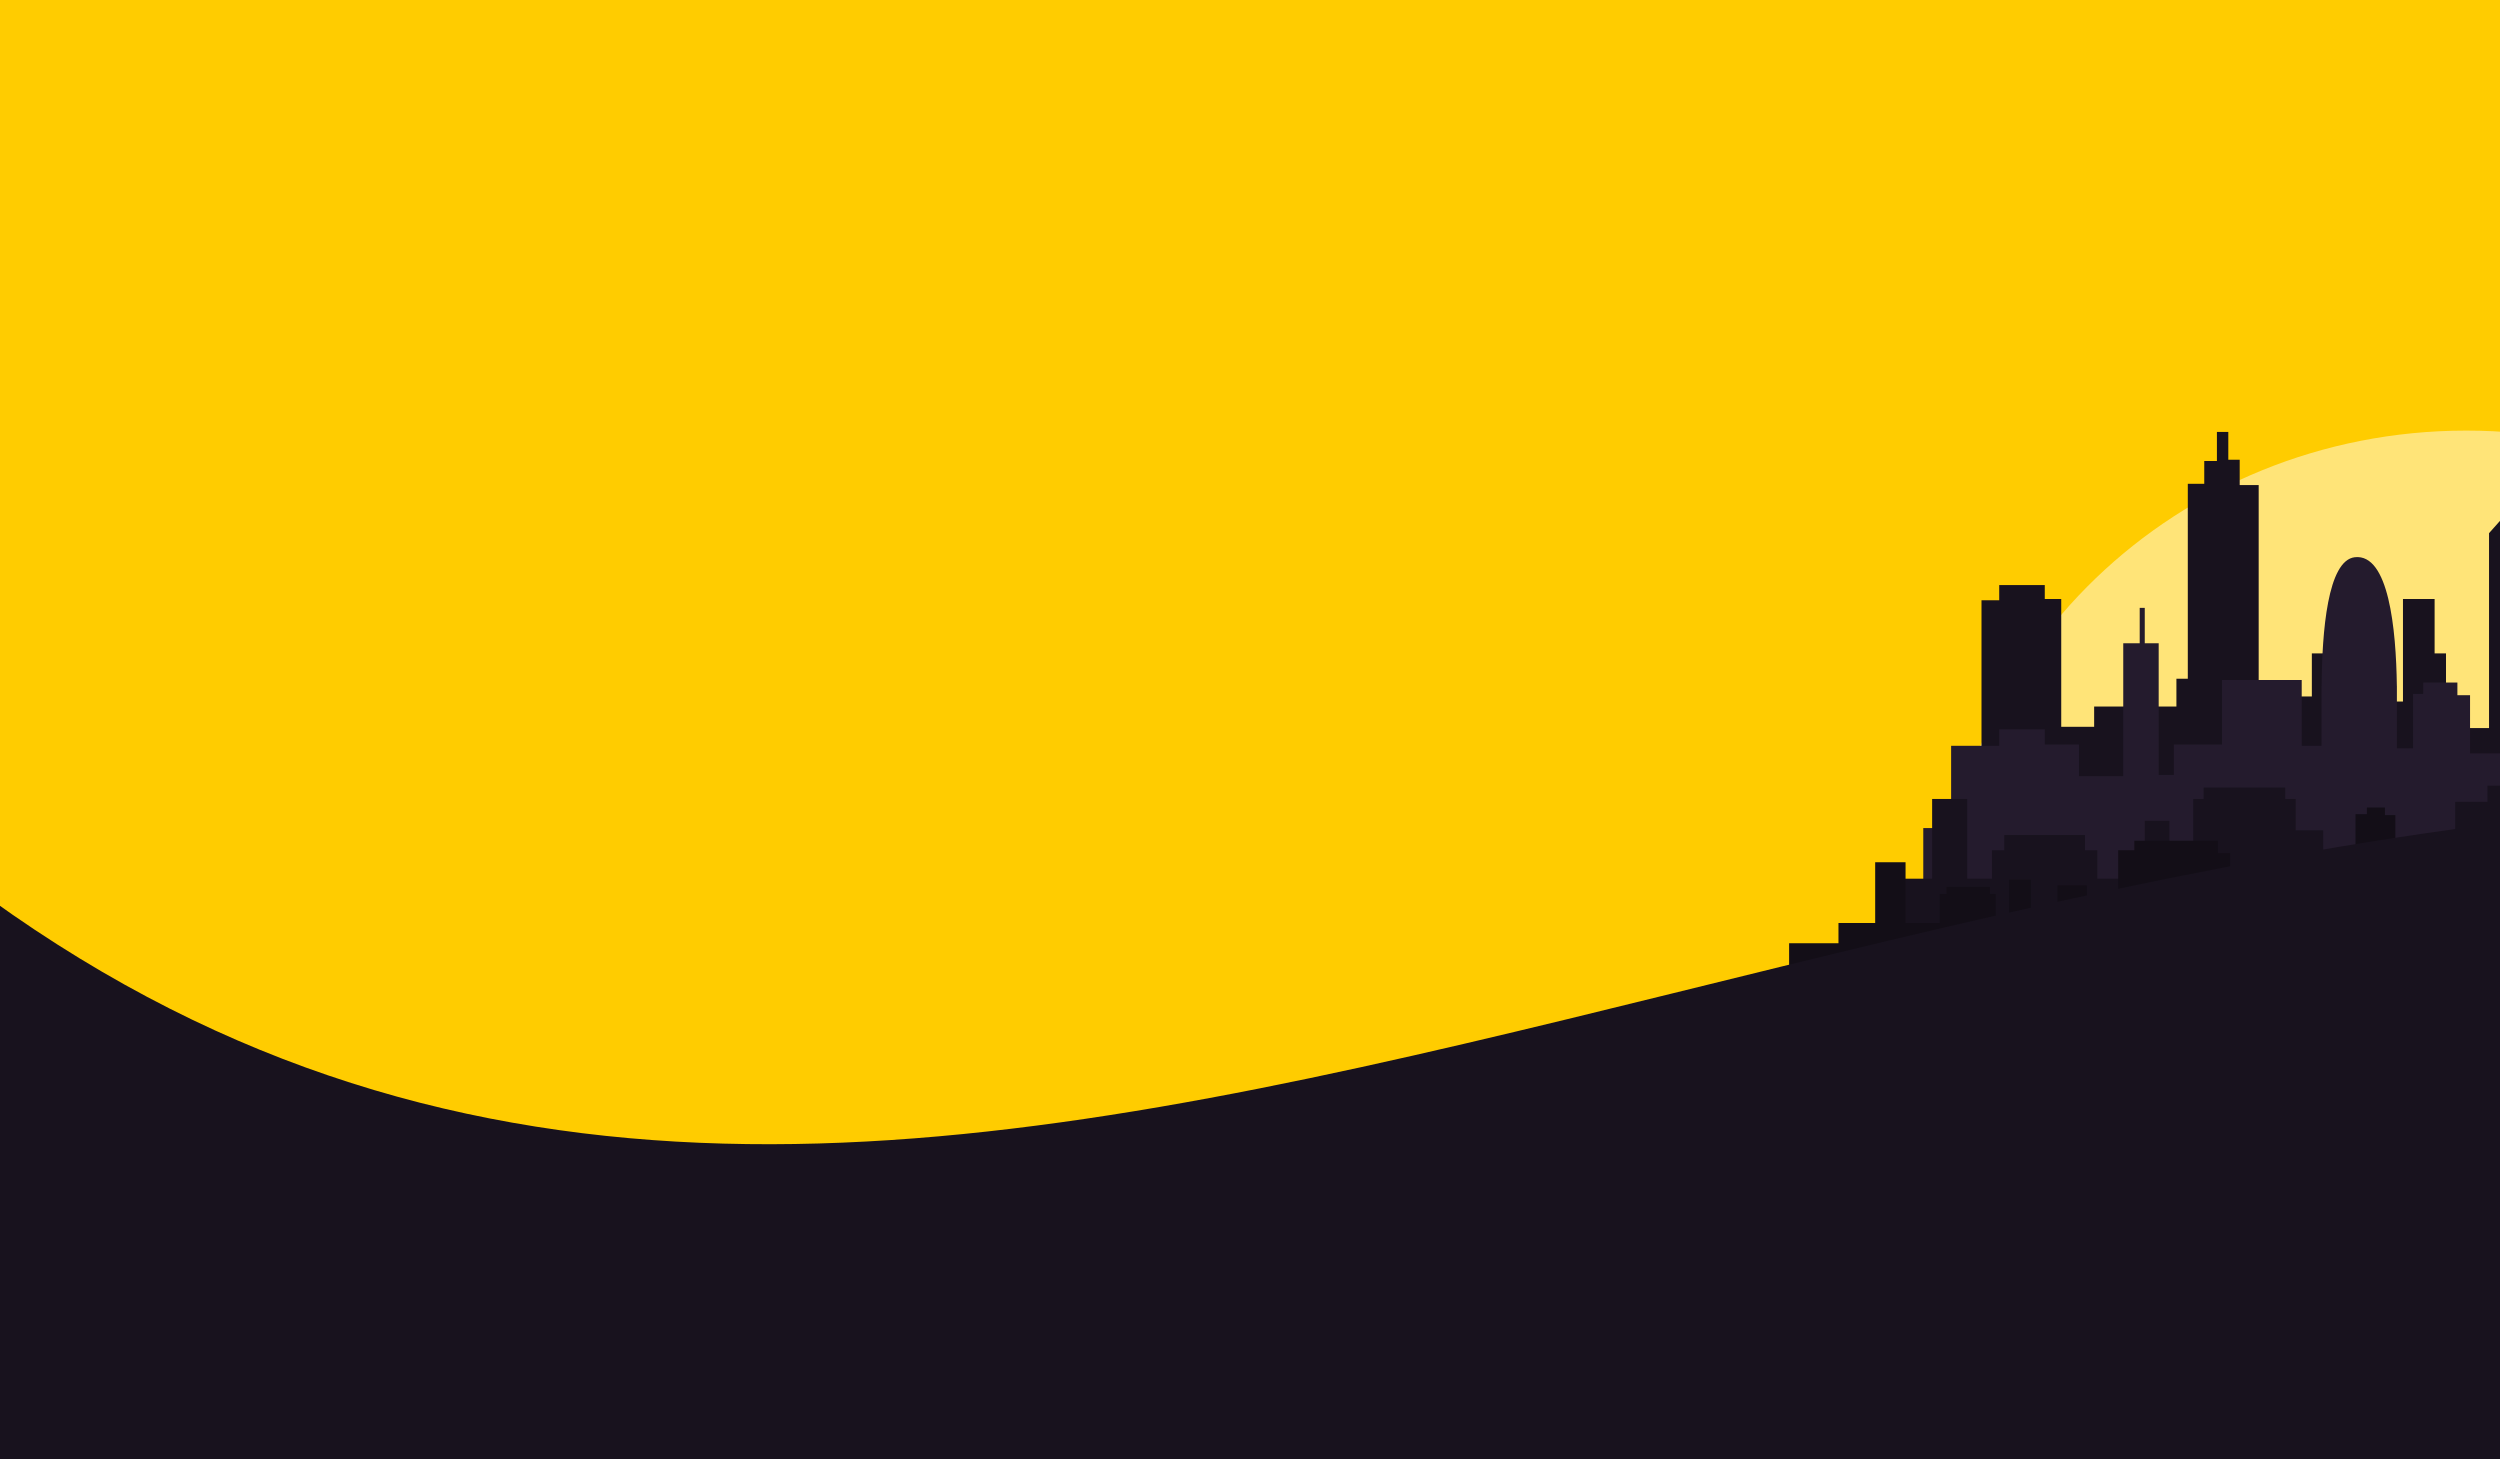
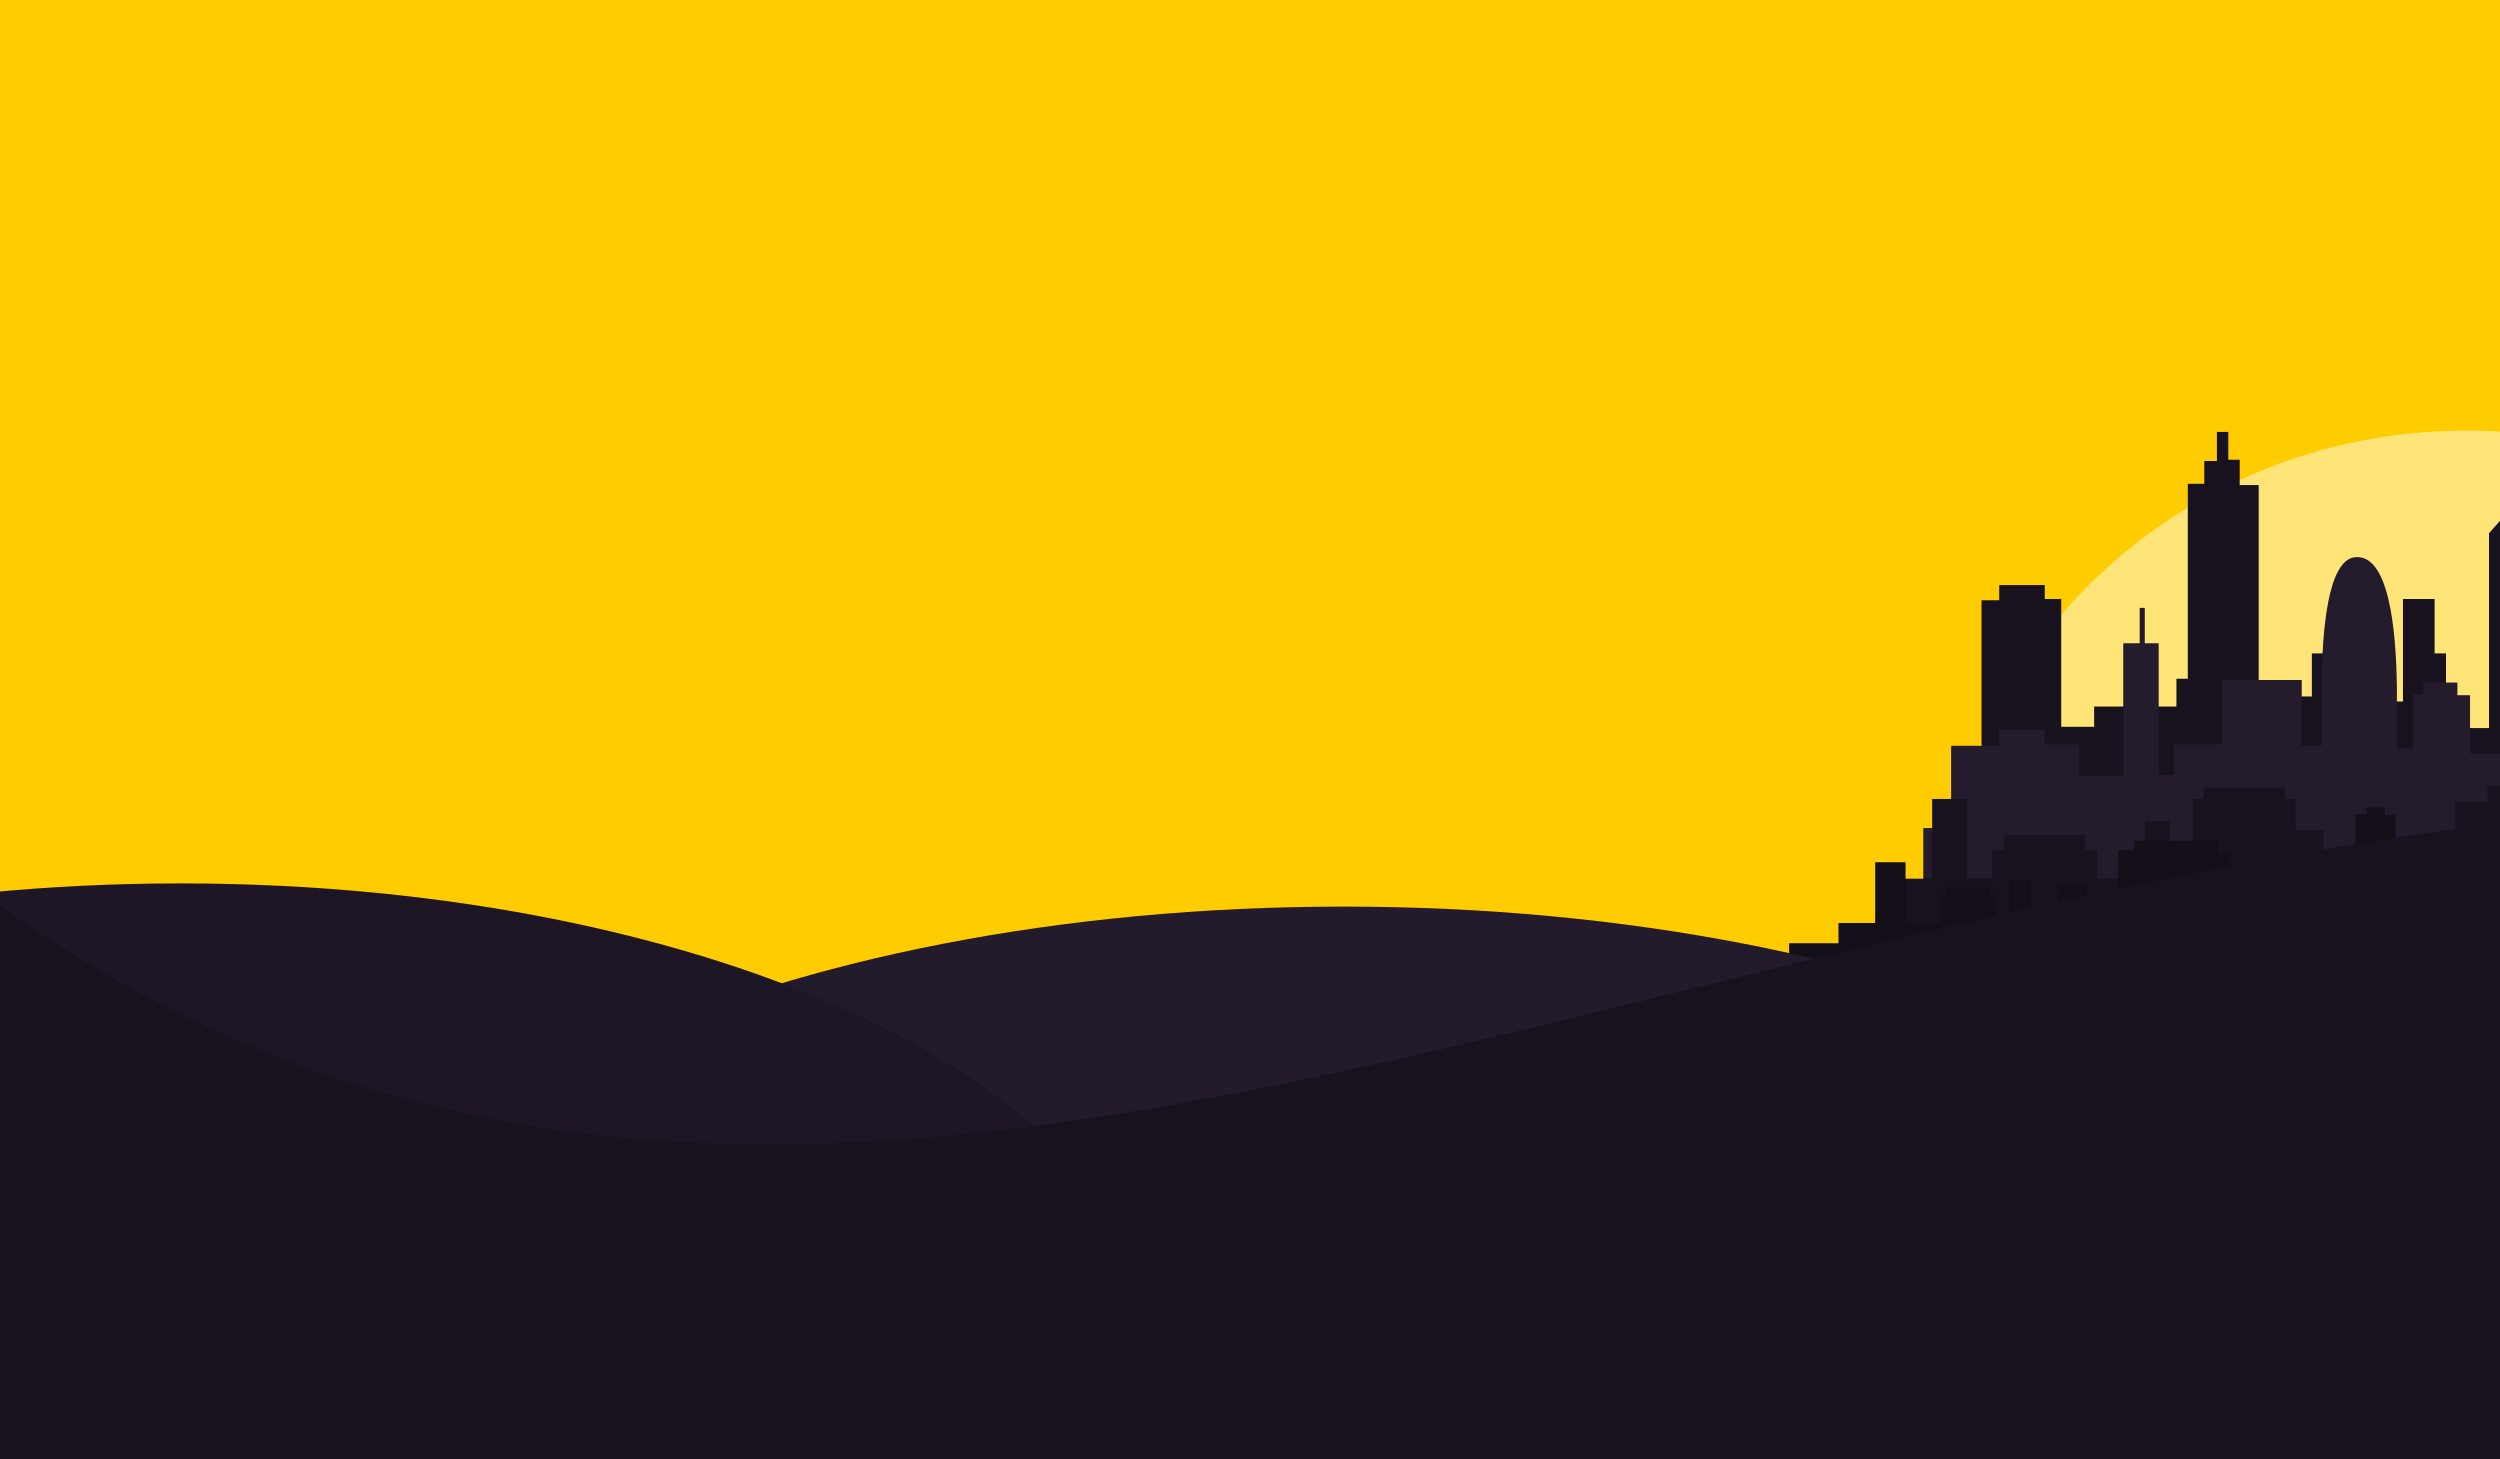
<svg xmlns="http://www.w3.org/2000/svg" width="1200mm" height="700mm" viewBox="0 0 4251.969 2480.315" id="svg4215" version="1.1">
  <defs id="defs4217">
    <clipPath clipPathUnits="userSpaceOnUse" id="clipPath154">
      <path d="M 0,800 800,800 800,0 0,0 0,800 Z" id="path156" />
    </clipPath>
  </defs>
  <g id="layer1" transform="translate(0,1427.953)">
    <rect style="opacity:1;fill:#ffcc00;fill-opacity:1;stroke:#c8c8c8;stroke-width:12.063;stroke-miterlimit:4;stroke-dasharray:none;stroke-opacity:0" id="rect4223" width="4310.119" height="2602.25" x="-40.455" y="-1501.352" />
    <ellipse style="opacity:1;fill:#ffffff;fill-opacity:0.471;stroke:#c8c8c8;stroke-width:12.161;stroke-miterlimit:4;stroke-dasharray:none;stroke-opacity:0" id="path6817" cx="4194.557" cy="161.407" rx="890.955" ry="857.013" />
    <g id="g144" transform="matrix(3.228987,0,0,-3.228987,3161.294,219.3623)">
      <path d="m 0,0 0,9.333 44,0 0,69.334 20.667,0 0,115.333 9.333,0 0,8 24,0 0,-7.333 8.667,0 0,-67.334 17.333,0 0,10.667 43.333,0 0,14.667 6,0 0,102.666 8.667,0 0,12 6.667,0 0,15.334 6,0 0,-14.667 6,0 0,-13.333 10,0 0,-111.334 28,0 0,22.667 30.666,0 0,-25.334 17.334,0 0,54.001 16.666,0 0,-28.667 6,0 0,-33.334 0,-6 22.667,0 0,102.667 38,42.667 7.333,0 0,-120.667 12.667,0 0,14 40.666,0 0,-14 12,0 0,123.334 13.334,0 0,10.666 27.333,0 0,-11.333 13.333,0 0,-114.667 24,0 0,-11.333 23.334,0 0,53.333 6,4.667 31.333,0 6,-6 0,-63.333 16.667,0 0,-36.667 16,0 0,-36.667 L 620,0 0,0 Z" style="fill:#18121e;fill-opacity:1;fill-rule:nonzero;stroke:none" id="path146" />
    </g>
    <path d="m 3948.896,71.368 0.804,0 0,-1.614 -0.804,0 0,1.614 z" style="fill:#afb9ef;fill-opacity:1;fill-rule:nonzero;stroke:none" id="path148" />
    <g transform="matrix(3.228987,0,0,-3.228987,2908.355,1064.313)" id="g150">
      <g id="g152" clip-path="url(#clipPath154)">
        <g id="g158" transform="translate(729.666,289.0098)">
          <path d="m 0,0 0,22 -10.667,0 0,49.334 -14.667,0 0,-29.334 -15.333,0 0,10 -14.667,0 0,34.667 -28.666,0 0,14.666 -42,0 0,-12.667 -19.333,0 0,17.334 -18,0 0,40.667 -7.333,0 -24.667,-16.667 0,-16.667 -15.333,0 0,-16.667 -16,0 0,48.667 -8,0 0,8 -6,0 0,-7.333 -8,0 0,-74.666 -22.667,0 0,31.999 -25.333,0 0,-17.333 -32.667,0 0,30.667 -6.667,0 0,6.666 -18,0 0,-6 -5.333,0 0,-28.667 -8.533,0 0,23.125 c 0.024,2.596 0.027,5.327 0,8.155 l 0,1.637 -0.018,0 c -0.405,30.114 -4.297,69.725 -22.117,67.75 -14.355,-1.59 -17.323,-39.267 -17.502,-67.75 l -0.038,0 0,-31.583 -10.459,0 0,34.667 -42,0 0,-34.001 -25.333,0 0,-16 -8,0 0,69.334 -7.333,0 0,18.667 -2.667,0 0,-18.667 -8.667,0 0,-70 -23.333,0 0,16.666 -18,0 0,8.001 -24,0 0,-8.667 -25.333,0 0,-43.333 -14.667,0 0,-66 -61.333,0 0,-7.334 L 22,-28 22,0 0,0 Z" style="fill:#241b2d;fill-opacity:1;fill-rule:nonzero;stroke:none" id="path160" />
        </g>
        <g id="g162" transform="translate(53.5,265.0098)">
          <path d="m 0,0 0,4 42,0 0,33.5 0,6.5 21.5,0 0,42 18.5,0 0,-42 13,0 0,15 6.5,0 0,8 42.5,0 0,-8 6.5,0 0,-15 25,0 0,30.5 13,0 0,-30.5 12.5,0 0,42 5.5,0 0,6 43,0 0,-6 5.5,0 0,-16.5 14.5,0 0,-17 27.5,0 0,-10 42,0 0,42 17,0 0,8.5 8.5,0 0,-8.5 17,0 0,-21 14,0 0,-13 55,0 0,40 60.5,0 0,-16.5 41.5,0 0,-14 20,0 0,29.5 8,0 0,5 18,0 0,-5 7,0 0,-29.5 20.5,0 0,-18 20.5,0 0,8 12,0 0,-19 24.5,0 0,-25 18,0 0,-5.5 0,-4 -701,0 0,3.5 z" style="fill:#18121e;fill-opacity:1;fill-rule:nonzero;stroke:none" id="path164" />
        </g>
        <g id="g166" transform="translate(752.335,261.6758)">
          <path d="m 0,0 -710.667,0 0,13.334 26,0 0,10.666 19.334,0 0,32 16,0 0,-32 17.998,0 0,15.334 3.594,0 0,3.69 22.85,0 0,-3.69 3.056,0 0,-15 7,0 0,22.5 11.5,0 0,-23.5 3.5,0 0,7.5 10.5,0 0,13 15.5,0 0,-18 16.5,0 0,36.5 8.5,0 0,5 44,0 0,-6.5 6.5,0 0,-37 9,0 0,9 8.5,0 0,-9 9,0 0,13.5 20,0 0,-14 0,-4 11.5,0 8,0 0,62 6,0 0,3.5 9.5,0 0,-4 5.5,0 0,-49.5 20,0 0,28 20,0 0,-17.5 45.5,0 0,-18.5 20,0 0,45 23,0 0,-35.5 16,0 0,-10.5 16,0 0,9 8,0 0,24 9.5,0 0,6.5 41.5,0 0,-6.5 9,0 0,-27 8,0 0,-8 10,0 0,19 45.5,0 0,-10.5 39.5,0 0,-13.5 22,0 0,7.5 13,0 0,-7.5 16.5,0 0,-9 18,0 L 9.665,0 0,0 Z" style="fill:#130e17;fill-opacity:1;fill-rule:nonzero;stroke:none" id="path168" />
        </g>
        <g id="g170" transform="translate(762,261.9434)" />
      </g>
    </g>
+   </g>
+   <g id="layer2">
+     <ellipse style="opacity:1;fill:#231a2b;fill-opacity:1;stroke:#c8c8c8;stroke-width:9.925;stroke-miterlimit:4;stroke-dasharray:none;stroke-opacity:0" id="path4268" cx="2285.208" cy="2343.496" rx="1747.707" ry="801.563" />
+     <ellipse style="opacity:1;fill:#1e1625;fill-opacity:1;stroke:#c8c8c8;stroke-width:12.161;stroke-miterlimit:4;stroke-dasharray:none;stroke-opacity:0" id="path4272" cx="307.356" cy="2297.271" rx="1654.63" ry="794.788" />
  </g>
  <g id="layer3" style="display:none">
    <path style="opacity:1;fill:#18121e;fill-opacity:1;stroke:#c8c8c8;stroke-width:8.083;stroke-miterlimit:4;stroke-dasharray:none;stroke-opacity:0" d="m 3732.236,871.702 344.036,218.047 257.188,-336.511 516.937,1804.414 -4986.198,317.426 -186.08,-1586.713 c 169.473,604.436 1660.567,915.951 2898.035,452.252 117.868,-50.743 245.677,-85.333 322.665,-202.505 l 29.866,-89.32 52.725,-37.622 66.239,-145.716 45.356,70.231 57.225,-86.687 15.187,-3.283 61.859,-63.923 27.466,-57.108 133.077,75.75 z" id="rect4237" />
    <path style="opacity:1;fill:#ececec;fill-opacity:1;stroke:#c8c8c8;stroke-width:8.083;stroke-miterlimit:4;stroke-dasharray:none;stroke-opacity:0" d="m 4344.146,715.281 c -132.468,86.364 -203.321,224.863 -278.213,359.945 -74.638,-94.764 -286.743,-245.902 -338.148,-222.977 -88.652,59.585 -174.315,113.346 -224.254,204.783 -25.021,20.792 -44.678,25.492 -75.076,62.414 -13.173,17.199 -37.096,46.99 -51.152,68.697 -30.209,-32.864 -67.461,-61.176 -121.262,-70.889 -4.75,4.44 -14.634,10.035 -22.25,31.389 -6.897,10.824 -7.441,20.375 -8.18,29.967 -14.794,8.547 -123.606,96.33 -132.373,159.594 12.913,-5.724 36.503,-35.406 65.402,-59.109 5.622,-4.611 47.056,4.546 52.904,-0.119 45.807,-36.544 29.137,-50.271 48.162,-73.34 14.521,-14.117 35.524,-18.779 46.043,-10.027 12.474,6.844 25.19,13.19 45.719,3.305 9.934,4.118 14.014,3.136 20.859,8.675 19.416,44.513 143.047,-152.612 244.869,-174.679 -10.322,67.724 75.351,64.992 86.129,39.938 11.381,-40.944 59.123,-1.022 104.527,-26.373 23.339,-8.183 59.478,-30.196 100.826,3.465 12.059,16.792 24.481,36.129 38.316,65.35 41.371,82.266 66.668,58.277 88.727,41.918 47.292,-39.434 65.562,-26.918 77.514,-5.406 61.45,3.721 18.843,-43.224 34.961,-62.068 84.539,-28.733 104.286,-83.075 174.275,-140.434 46.498,-26.554 63.688,2.346 79.416,34.551 z" transform="translate(0,-1.2207033e-4)" id="rect4240" />
    <path style="opacity:1;fill:#ececec;fill-opacity:1;stroke:#c8c8c8;stroke-width:8.083;stroke-miterlimit:4;stroke-dasharray:none;stroke-opacity:0" d="m 2967.884,1411.508 c 49.219,-99.569 82.139,-154.695 82.139,-154.695 30.57,-6.456 32.163,33.142 51.25,63.432 l 48.328,-46.069 10.798,2.244 c -56.88,55.883 -35.242,94.677 -113.457,87.041 -14.017,-14.216 -33.829,22.631 -49.616,63.258 -10.51,15.693 -23.701,41.357 -50.982,40.417 -8.989,-2.15 -27.492,28.677 -49.853,72.882 3.687,-21.704 1.88,-64.306 21.927,-95.552 20.615,-22.332 32.977,-21.973 49.466,-32.959 z" id="rect4251" />
    <path style="opacity:1;fill:#f6f6f6;fill-opacity:1;stroke:#c8c8c8;stroke-width:12.161;stroke-miterlimit:4;stroke-dasharray:none;stroke-opacity:0" d="m 3760.227,882.355 c 23.154,7.158 119.153,36.532 213.608,133.184 34.629,44.195 35.052,68.588 25.54,81.329 -12.321,20.358 -60.816,-40.148 -94.788,-79.459 -29.785,-31.482 -80.391,-43.811 -97.727,-23.342 -17.048,20.128 -77.796,18.058 -61.214,-36.052 -3.543,-54.647 -126.348,56.635 -189.522,84.952 58.793,-55.328 149.319,-171.393 204.103,-160.612 z" id="rect4832" />
  </g>
  <g id="layer6" style="display:none">
    <path style="opacity:1;fill:#1a1a1a;fill-opacity:1;stroke:#c8c8c8;stroke-width:17.74;stroke-miterlimit:4;stroke-dasharray:none;stroke-opacity:0" d="m 3405.387,661.952 537.479,0 0,788.854 -537.479,0 z" id="rect5805" />
    <rect style="opacity:1;fill:#ffcc00;fill-opacity:1;stroke:#c8c8c8;stroke-width:4.454;stroke-miterlimit:4;stroke-dasharray:none;stroke-opacity:0" id="rect5158-6-1" width="45.329" height="33.48" x="3490.112" y="749.076" />
    <rect style="opacity:1;fill:#f9f9f9;fill-opacity:1;stroke:#c8c8c8;stroke-width:4.454;stroke-miterlimit:4;stroke-dasharray:none;stroke-opacity:0" id="rect5158-2-5-3" width="45.329" height="33.48" x="3584.811" y="749.081" />
    <rect style="opacity:1;fill:#806600;fill-opacity:1;stroke:#c8c8c8;stroke-width:4.454;stroke-miterlimit:4;stroke-dasharray:none;stroke-opacity:0" id="rect5158-2-4-08-3" width="45.329" height="33.48" x="3679.624" y="749.082" />
    <rect style="opacity:1;fill:#ffcc00;fill-opacity:1;stroke:#c8c8c8;stroke-width:4.454;stroke-miterlimit:4;stroke-dasharray:none;stroke-opacity:0" id="rect5158-7-1-3" width="45.329" height="33.48" x="3490.112" y="817.92" />
    <rect style="opacity:1;fill:#f9f9f9;fill-opacity:1;stroke:#c8c8c8;stroke-width:4.454;stroke-miterlimit:4;stroke-dasharray:none;stroke-opacity:0" id="rect5158-7-6-2-7" width="45.329" height="33.48" x="3584.813" y="817.922" />
    <rect style="opacity:1;fill:#806600;fill-opacity:1;stroke:#c8c8c8;stroke-width:4.454;stroke-miterlimit:4;stroke-dasharray:none;stroke-opacity:0" id="rect5158-7-6-5-2-9" width="45.329" height="33.48" x="3679.626" y="817.926" />
    <rect style="opacity:1;fill:#f9f9f9;fill-opacity:1;stroke:#c8c8c8;stroke-width:4.454;stroke-miterlimit:4;stroke-dasharray:none;stroke-opacity:0" id="rect5158-7-7-6-8" width="45.329" height="33.48" x="3490.112" y="886.575" />
    <rect style="opacity:1;fill:#ffdd55;fill-opacity:1;stroke:#c8c8c8;stroke-width:4.454;stroke-miterlimit:4;stroke-dasharray:none;stroke-opacity:0" id="rect5158-7-6-1-9-6" width="45.329" height="33.48" x="3584.814" y="886.577" />
    <rect style="opacity:1;fill:#806600;fill-opacity:1;stroke:#c8c8c8;stroke-width:4.454;stroke-miterlimit:4;stroke-dasharray:none;stroke-opacity:0" id="rect5158-7-6-5-3-1-7" width="45.329" height="33.48" x="3679.627" y="886.581" />
    <rect style="opacity:1;fill:#ffcc00;fill-opacity:1;stroke:#c8c8c8;stroke-width:4.454;stroke-miterlimit:4;stroke-dasharray:none;stroke-opacity:0" id="rect5158-7-7-3-0-0" width="45.329" height="33.48" x="3490.17" y="956.382" />
    <rect style="opacity:1;fill:#ffcc00;fill-opacity:1;stroke:#c8c8c8;stroke-width:4.454;stroke-miterlimit:4;stroke-dasharray:none;stroke-opacity:0" id="rect5158-7-6-1-3-4-4" width="45.329" height="33.48" x="3584.871" y="956.384" />
    <rect style="opacity:1;fill:#806600;fill-opacity:1;stroke:#c8c8c8;stroke-width:4.454;stroke-miterlimit:4;stroke-dasharray:none;stroke-opacity:0" id="rect5158-7-6-5-3-8-2-8" width="45.329" height="33.48" x="3679.684" y="956.388" />
    <rect style="opacity:1;fill:#f9f9f9;fill-opacity:1;stroke:#c8c8c8;stroke-width:4.454;stroke-miterlimit:4;stroke-dasharray:none;stroke-opacity:0" id="rect5158-5-7-4" width="45.329" height="33.48" x="3490.224" y="1022.613" />
    <rect style="opacity:1;fill:#f9f9f9;fill-opacity:1;stroke:#c8c8c8;stroke-width:4.454;stroke-miterlimit:4;stroke-dasharray:none;stroke-opacity:0" id="rect5158-2-1-4-8" width="45.329" height="33.48" x="3584.923" y="1022.617" />
    <rect style="opacity:1;fill:#806600;fill-opacity:1;stroke:#c8c8c8;stroke-width:4.454;stroke-miterlimit:4;stroke-dasharray:none;stroke-opacity:0" id="rect5158-2-4-0-0-1" width="45.329" height="33.48" x="3679.736" y="1022.619" />
    <rect style="opacity:1;fill:#ffcc00;fill-opacity:1;stroke:#c8c8c8;stroke-width:4.454;stroke-miterlimit:4;stroke-dasharray:none;stroke-opacity:0" id="rect5158-7-8-32-6" width="45.329" height="33.48" x="3490.224" y="1091.457" />
    <rect style="opacity:1;fill:#ffcc00;fill-opacity:1;stroke:#c8c8c8;stroke-width:4.454;stroke-miterlimit:4;stroke-dasharray:none;stroke-opacity:0" id="rect5158-7-6-7-8-8" width="45.329" height="33.48" x="3584.925" y="1091.458" />
    <rect style="opacity:1;fill:#806600;fill-opacity:1;stroke:#c8c8c8;stroke-width:4.454;stroke-miterlimit:4;stroke-dasharray:none;stroke-opacity:0" id="rect5158-7-6-5-6-0-5" width="45.329" height="33.48" x="3679.738" y="1091.463" />
    <rect style="opacity:1;fill:#f9f9f9;fill-opacity:1;stroke:#c8c8c8;stroke-width:4.454;stroke-miterlimit:4;stroke-dasharray:none;stroke-opacity:0" id="rect5158-7-7-35-3-2" width="45.329" height="33.48" x="3490.225" y="1160.112" />
    <rect style="opacity:1;fill:#f9f9f9;fill-opacity:1;stroke:#c8c8c8;stroke-width:4.454;stroke-miterlimit:4;stroke-dasharray:none;stroke-opacity:0" id="rect5158-7-6-1-0-7-1" width="45.329" height="33.48" x="3584.926" y="1160.114" />
    <rect style="opacity:1;fill:#806600;fill-opacity:1;stroke:#c8c8c8;stroke-width:4.454;stroke-miterlimit:4;stroke-dasharray:none;stroke-opacity:0" id="rect5158-7-6-5-3-80-0-9" width="45.329" height="33.48" x="3679.739" y="1160.118" />
    <rect style="opacity:1;fill:#ffcc00;fill-opacity:1;stroke:#c8c8c8;stroke-width:4.454;stroke-miterlimit:4;stroke-dasharray:none;stroke-opacity:0" id="rect5158-5-3-0-9" width="45.329" height="33.48" x="3679.613" y="749.069" />
    <rect style="opacity:1;fill:#f9f9f9;fill-opacity:1;stroke:#c8c8c8;stroke-width:4.454;stroke-miterlimit:4;stroke-dasharray:none;stroke-opacity:0" id="rect5158-7-8-3-3-6" width="45.329" height="33.48" x="3679.613" y="817.913" />
    <rect style="opacity:1;fill:#ffcc00;fill-opacity:1;stroke:#c8c8c8;stroke-width:4.454;stroke-miterlimit:4;stroke-dasharray:none;stroke-opacity:0" id="rect5158-7-7-35-5-4-0" width="45.329" height="33.48" x="3679.613" y="886.568" />
    <rect style="opacity:1;fill:#f9f9f9;fill-opacity:1;stroke:#c8c8c8;stroke-width:4.454;stroke-miterlimit:4;stroke-dasharray:none;stroke-opacity:0" id="rect5158-7-7-3-4-3-9-6" width="45.329" height="33.48" x="3679.67" y="956.375" />
    <rect style="opacity:1;fill:#ffcc00;fill-opacity:1;stroke:#c8c8c8;stroke-width:4.454;stroke-miterlimit:4;stroke-dasharray:none;stroke-opacity:0" id="rect5158-5-3-5-2-4" width="45.329" height="33.48" x="3679.877" y="1022.651" />
    <rect style="opacity:1;fill:#f9f9f9;fill-opacity:1;stroke:#c8c8c8;stroke-width:4.454;stroke-miterlimit:4;stroke-dasharray:none;stroke-opacity:0" id="rect5158-7-8-3-0-7-9" width="45.329" height="33.48" x="3679.877" y="1091.495" />
    <rect style="opacity:1;fill:#ffcc00;fill-opacity:1;stroke:#c8c8c8;stroke-width:4.454;stroke-miterlimit:4;stroke-dasharray:none;stroke-opacity:0" id="rect5158-7-7-35-5-3-4-9" width="45.329" height="33.48" x="3679.878" y="1160.15" />
  </g>
  <g id="layer7" />
  <g id="layer5" style="display:none">
    <rect style="opacity:1;fill:#0e0a11;fill-opacity:1;stroke:#c8c8c8;stroke-width:10.53;stroke-miterlimit:4;stroke-dasharray:none;stroke-opacity:0" id="rect5095" width="659.626" height="1229.976" x="3727.717" y="722.948" />
    <rect style="opacity:1;fill:#0a0a14;fill-opacity:1;stroke:#c8c8c8;stroke-width:8.413;stroke-miterlimit:4;stroke-dasharray:none;stroke-opacity:0" id="rect5095-2" width="420.319" height="1232.093" x="3317.21" y="990.221" />
    <rect style="opacity:1;fill:#f9f9f9;fill-opacity:1;stroke:#c8c8c8;stroke-width:5.257;stroke-miterlimit:4;stroke-dasharray:none;stroke-opacity:0" id="rect5158" width="53.503" height="39.517" x="3858.55" y="834.043" />
    <rect style="opacity:1;fill:#ffcc00;fill-opacity:1;stroke:#c8c8c8;stroke-width:5.257;stroke-miterlimit:4;stroke-dasharray:none;stroke-opacity:0" id="rect5158-2" width="53.503" height="39.517" x="3970.325" y="834.048" />
    <rect style="opacity:1;fill:#ffd42a;fill-opacity:1;stroke:#c8c8c8;stroke-width:5.257;stroke-miterlimit:4;stroke-dasharray:none;stroke-opacity:0" id="rect5158-2-4" width="53.503" height="39.517" x="4082.236" y="834.05" />
    <rect style="opacity:1;fill:#ffcc00;fill-opacity:1;stroke:#c8c8c8;stroke-width:5.257;stroke-miterlimit:4;stroke-dasharray:none;stroke-opacity:0" id="rect5158-7" width="53.503" height="39.517" x="3858.55" y="915.3" />
    <rect style="opacity:1;fill:#f9f9f9;fill-opacity:1;stroke:#c8c8c8;stroke-width:5.257;stroke-miterlimit:4;stroke-dasharray:none;stroke-opacity:0" id="rect5158-7-6" width="53.503" height="39.517" x="3970.328" y="915.303" />
    <rect style="opacity:1;fill:#ffd42a;fill-opacity:1;stroke:#c8c8c8;stroke-width:5.257;stroke-miterlimit:4;stroke-dasharray:none;stroke-opacity:0" id="rect5158-7-6-5" width="53.503" height="39.517" x="4082.238" y="915.307" />
    <rect style="opacity:1;fill:#ffcc00;fill-opacity:1;stroke:#c8c8c8;stroke-width:5.257;stroke-miterlimit:4;stroke-dasharray:none;stroke-opacity:0" id="rect5158-7-7" width="53.503" height="39.517" x="3858.551" y="996.335" />
    <rect style="opacity:1;fill:#f9f9f9;fill-opacity:1;stroke:#c8c8c8;stroke-width:5.257;stroke-miterlimit:4;stroke-dasharray:none;stroke-opacity:0" id="rect5158-7-6-1" width="53.503" height="39.517" x="3970.329" y="996.338" />
    <rect style="opacity:1;fill:#ffd42a;fill-opacity:1;stroke:#c8c8c8;stroke-width:5.257;stroke-miterlimit:4;stroke-dasharray:none;stroke-opacity:0" id="rect5158-7-6-5-3" width="53.503" height="39.517" x="4082.239" y="996.342" />
    <rect style="opacity:1;fill:#f9f9f9;fill-opacity:1;stroke:#c8c8c8;stroke-width:5.257;stroke-miterlimit:4;stroke-dasharray:none;stroke-opacity:0" id="rect5158-7-7-3" width="53.503" height="39.517" x="3858.618" y="1078.73" />
    <rect style="opacity:1;fill:#ffcc00;fill-opacity:1;stroke:#c8c8c8;stroke-width:5.257;stroke-miterlimit:4;stroke-dasharray:none;stroke-opacity:0" id="rect5158-7-6-1-3" width="53.503" height="39.517" x="3970.396" y="1078.732" />
    <rect style="opacity:1;fill:#ffd42a;fill-opacity:1;stroke:#c8c8c8;stroke-width:5.257;stroke-miterlimit:4;stroke-dasharray:none;stroke-opacity:0" id="rect5158-7-6-5-3-8" width="53.503" height="39.517" x="4082.307" y="1078.737" />
    <rect style="opacity:1;fill:#f9f9f9;fill-opacity:1;stroke:#c8c8c8;stroke-width:5.257;stroke-miterlimit:4;stroke-dasharray:none;stroke-opacity:0" id="rect5158-5" width="53.503" height="39.517" x="3858.683" y="1156.904" />
    <rect style="opacity:1;fill:#f9f9f9;fill-opacity:1;stroke:#c8c8c8;stroke-width:5.257;stroke-miterlimit:4;stroke-dasharray:none;stroke-opacity:0" id="rect5158-2-1" width="53.503" height="39.517" x="3970.458" y="1156.909" />
    <rect style="opacity:1;fill:#ffd42a;fill-opacity:1;stroke:#c8c8c8;stroke-width:5.257;stroke-miterlimit:4;stroke-dasharray:none;stroke-opacity:0" id="rect5158-2-4-0" width="53.503" height="39.517" x="4082.368" y="1156.911" />
    <rect style="opacity:1;fill:#ffcc00;fill-opacity:1;stroke:#c8c8c8;stroke-width:5.257;stroke-miterlimit:4;stroke-dasharray:none;stroke-opacity:0" id="rect5158-7-8" width="53.503" height="39.517" x="3858.683" y="1238.162" />
    <rect style="opacity:1;fill:#ffcc00;fill-opacity:1;stroke:#c8c8c8;stroke-width:5.257;stroke-miterlimit:4;stroke-dasharray:none;stroke-opacity:0" id="rect5158-7-6-7" width="53.503" height="39.517" x="3970.461" y="1238.164" />
    <rect style="opacity:1;fill:#ffd42a;fill-opacity:1;stroke:#c8c8c8;stroke-width:5.257;stroke-miterlimit:4;stroke-dasharray:none;stroke-opacity:0" id="rect5158-7-6-5-6" width="53.503" height="39.517" x="4082.371" y="1238.169" />
    <rect style="opacity:1;fill:#ffcc00;fill-opacity:1;stroke:#c8c8c8;stroke-width:5.257;stroke-miterlimit:4;stroke-dasharray:none;stroke-opacity:0" id="rect5158-7-7-35" width="53.503" height="39.517" x="3858.684" y="1319.197" />
    <rect style="opacity:1;fill:#f9f9f9;fill-opacity:1;stroke:#c8c8c8;stroke-width:5.257;stroke-miterlimit:4;stroke-dasharray:none;stroke-opacity:0" id="rect5158-7-6-1-0" width="53.503" height="39.517" x="3970.462" y="1319.199" />
    <rect style="opacity:1;fill:#ffd42a;fill-opacity:1;stroke:#c8c8c8;stroke-width:5.257;stroke-miterlimit:4;stroke-dasharray:none;stroke-opacity:0" id="rect5158-7-6-5-3-80" width="53.503" height="39.517" x="4082.372" y="1319.204" />
    <rect style="opacity:1;fill:#ffd42a;fill-opacity:1;stroke:#c8c8c8;stroke-width:5.257;stroke-miterlimit:4;stroke-dasharray:none;stroke-opacity:0" id="rect5158-5-3" width="53.503" height="39.517" x="4082.222" y="834.034" />
    <rect style="opacity:1;fill:#ffd42a;fill-opacity:1;stroke:#c8c8c8;stroke-width:5.257;stroke-miterlimit:4;stroke-dasharray:none;stroke-opacity:0" id="rect5158-7-8-3" width="53.503" height="39.517" x="4082.222" y="915.292" />
    <rect style="opacity:1;fill:#ffd42a;fill-opacity:1;stroke:#c8c8c8;stroke-width:5.257;stroke-miterlimit:4;stroke-dasharray:none;stroke-opacity:0" id="rect5158-7-7-35-5" width="53.503" height="39.517" x="4082.223" y="996.327" />
    <rect style="opacity:1;fill:#ffd42a;fill-opacity:1;stroke:#c8c8c8;stroke-width:5.257;stroke-miterlimit:4;stroke-dasharray:none;stroke-opacity:0" id="rect5158-7-7-3-4-3" width="53.503" height="39.517" x="4082.29" y="1078.722" />
    <rect style="opacity:1;fill:#ffd42a;fill-opacity:1;stroke:#c8c8c8;stroke-width:5.257;stroke-miterlimit:4;stroke-dasharray:none;stroke-opacity:0" id="rect5158-5-3-5" width="53.503" height="39.517" x="4082.534" y="1156.949" />
    <rect style="opacity:1;fill:#ffd42a;fill-opacity:1;stroke:#c8c8c8;stroke-width:5.257;stroke-miterlimit:4;stroke-dasharray:none;stroke-opacity:0" id="rect5158-7-8-3-0" width="53.503" height="39.517" x="4082.535" y="1238.207" />
    <rect style="opacity:1;fill:#ffd42a;fill-opacity:1;stroke:#c8c8c8;stroke-width:5.257;stroke-miterlimit:4;stroke-dasharray:none;stroke-opacity:0" id="rect5158-7-7-35-5-3" width="53.503" height="39.517" x="4082.535" y="1319.242" />
    <rect style="opacity:1;fill:#ffcc00;fill-opacity:1;stroke:#c8c8c8;stroke-width:4.454;stroke-miterlimit:4;stroke-dasharray:none;stroke-opacity:0" id="rect5158-6" width="45.329" height="33.48" x="3411.453" y="1069.042" />
    <rect style="opacity:1;fill:#f9f9f9;fill-opacity:1;stroke:#c8c8c8;stroke-width:4.454;stroke-miterlimit:4;stroke-dasharray:none;stroke-opacity:0" id="rect5158-2-5" width="45.329" height="33.48" x="3506.152" y="1069.046" />
    <rect style="opacity:1;fill:#806600;fill-opacity:1;stroke:#c8c8c8;stroke-width:4.454;stroke-miterlimit:4;stroke-dasharray:none;stroke-opacity:0" id="rect5158-2-4-08" width="45.329" height="33.48" x="3600.965" y="1069.048" />
    <rect style="opacity:1;fill:#ffcc00;fill-opacity:1;stroke:#c8c8c8;stroke-width:4.454;stroke-miterlimit:4;stroke-dasharray:none;stroke-opacity:0" id="rect5158-7-1" width="45.329" height="33.48" x="3411.453" y="1137.886" />
    <rect style="opacity:1;fill:#f9f9f9;fill-opacity:1;stroke:#c8c8c8;stroke-width:4.454;stroke-miterlimit:4;stroke-dasharray:none;stroke-opacity:0" id="rect5158-7-6-2" width="45.329" height="33.48" x="3506.154" y="1137.888" />
    <rect style="opacity:1;fill:#806600;fill-opacity:1;stroke:#c8c8c8;stroke-width:4.454;stroke-miterlimit:4;stroke-dasharray:none;stroke-opacity:0" id="rect5158-7-6-5-2" width="45.329" height="33.48" x="3600.968" y="1137.892" />
    <rect style="opacity:1;fill:#f9f9f9;fill-opacity:1;stroke:#c8c8c8;stroke-width:4.454;stroke-miterlimit:4;stroke-dasharray:none;stroke-opacity:0" id="rect5158-7-7-6" width="45.329" height="33.48" x="3411.454" y="1206.541" />
    <rect style="opacity:1;fill:#ffdd55;fill-opacity:1;stroke:#c8c8c8;stroke-width:4.454;stroke-miterlimit:4;stroke-dasharray:none;stroke-opacity:0" id="rect5158-7-6-1-9" width="45.329" height="33.48" x="3506.155" y="1206.543" />
    <rect style="opacity:1;fill:#806600;fill-opacity:1;stroke:#c8c8c8;stroke-width:4.454;stroke-miterlimit:4;stroke-dasharray:none;stroke-opacity:0" id="rect5158-7-6-5-3-1" width="45.329" height="33.48" x="3600.968" y="1206.547" />
    <rect style="opacity:1;fill:#ffcc00;fill-opacity:1;stroke:#c8c8c8;stroke-width:4.454;stroke-miterlimit:4;stroke-dasharray:none;stroke-opacity:0" id="rect5158-7-7-3-0" width="45.329" height="33.48" x="3411.511" y="1276.348" />
    <rect style="opacity:1;fill:#ffcc00;fill-opacity:1;stroke:#c8c8c8;stroke-width:4.454;stroke-miterlimit:4;stroke-dasharray:none;stroke-opacity:0" id="rect5158-7-6-1-3-4" width="45.329" height="33.48" x="3506.212" y="1276.35" />
    <rect style="opacity:1;fill:#806600;fill-opacity:1;stroke:#c8c8c8;stroke-width:4.454;stroke-miterlimit:4;stroke-dasharray:none;stroke-opacity:0" id="rect5158-7-6-5-3-8-2" width="45.329" height="33.48" x="3601.026" y="1276.353" />
    <rect style="opacity:1;fill:#f9f9f9;fill-opacity:1;stroke:#c8c8c8;stroke-width:4.454;stroke-miterlimit:4;stroke-dasharray:none;stroke-opacity:0" id="rect5158-5-7" width="45.329" height="33.48" x="3411.566" y="1342.579" />
    <rect style="opacity:1;fill:#f9f9f9;fill-opacity:1;stroke:#c8c8c8;stroke-width:4.454;stroke-miterlimit:4;stroke-dasharray:none;stroke-opacity:0" id="rect5158-2-1-4" width="45.329" height="33.48" x="3506.264" y="1342.583" />
    <rect style="opacity:1;fill:#806600;fill-opacity:1;stroke:#c8c8c8;stroke-width:4.454;stroke-miterlimit:4;stroke-dasharray:none;stroke-opacity:0" id="rect5158-2-4-0-0" width="45.329" height="33.48" x="3601.078" y="1342.585" />
    <rect style="opacity:1;fill:#ffcc00;fill-opacity:1;stroke:#c8c8c8;stroke-width:4.454;stroke-miterlimit:4;stroke-dasharray:none;stroke-opacity:0" id="rect5158-7-8-32" width="45.329" height="33.48" x="3411.566" y="1411.423" />
    <rect style="opacity:1;fill:#ffcc00;fill-opacity:1;stroke:#c8c8c8;stroke-width:4.454;stroke-miterlimit:4;stroke-dasharray:none;stroke-opacity:0" id="rect5158-7-6-7-8" width="45.329" height="33.48" x="3506.267" y="1411.424" />
    <rect style="opacity:1;fill:#806600;fill-opacity:1;stroke:#c8c8c8;stroke-width:4.454;stroke-miterlimit:4;stroke-dasharray:none;stroke-opacity:0" id="rect5158-7-6-5-6-0" width="45.329" height="33.48" x="3601.08" y="1411.428" />
    <rect style="opacity:1;fill:#f9f9f9;fill-opacity:1;stroke:#c8c8c8;stroke-width:4.454;stroke-miterlimit:4;stroke-dasharray:none;stroke-opacity:0" id="rect5158-7-7-35-3" width="45.329" height="33.48" x="3411.566" y="1480.078" />
    <rect style="opacity:1;fill:#f9f9f9;fill-opacity:1;stroke:#c8c8c8;stroke-width:4.454;stroke-miterlimit:4;stroke-dasharray:none;stroke-opacity:0" id="rect5158-7-6-1-0-7" width="45.329" height="33.48" x="3506.268" y="1480.08" />
    <rect style="opacity:1;fill:#806600;fill-opacity:1;stroke:#c8c8c8;stroke-width:4.454;stroke-miterlimit:4;stroke-dasharray:none;stroke-opacity:0" id="rect5158-7-6-5-3-80-0" width="45.329" height="33.48" x="3601.081" y="1480.084" />
    <rect style="opacity:1;fill:#ffcc00;fill-opacity:1;stroke:#c8c8c8;stroke-width:4.454;stroke-miterlimit:4;stroke-dasharray:none;stroke-opacity:0" id="rect5158-5-3-0" width="45.329" height="33.48" x="3600.954" y="1069.035" />
    <rect style="opacity:1;fill:#f9f9f9;fill-opacity:1;stroke:#c8c8c8;stroke-width:4.454;stroke-miterlimit:4;stroke-dasharray:none;stroke-opacity:0" id="rect5158-7-8-3-3" width="45.329" height="33.48" x="3600.954" y="1137.879" />
    <rect style="opacity:1;fill:#ffcc00;fill-opacity:1;stroke:#c8c8c8;stroke-width:4.454;stroke-miterlimit:4;stroke-dasharray:none;stroke-opacity:0" id="rect5158-7-7-35-5-4" width="45.329" height="33.48" x="3600.954" y="1206.534" />
    <rect style="opacity:1;fill:#f9f9f9;fill-opacity:1;stroke:#c8c8c8;stroke-width:4.454;stroke-miterlimit:4;stroke-dasharray:none;stroke-opacity:0" id="rect5158-7-7-3-4-3-9" width="45.329" height="33.48" x="3601.012" y="1276.341" />
    <rect style="opacity:1;fill:#ffcc00;fill-opacity:1;stroke:#c8c8c8;stroke-width:4.454;stroke-miterlimit:4;stroke-dasharray:none;stroke-opacity:0" id="rect5158-5-3-5-2" width="45.329" height="33.48" x="3601.218" y="1342.617" />
    <rect style="opacity:1;fill:#f9f9f9;fill-opacity:1;stroke:#c8c8c8;stroke-width:4.454;stroke-miterlimit:4;stroke-dasharray:none;stroke-opacity:0" id="rect5158-7-8-3-0-7" width="45.329" height="33.48" x="3601.218" y="1411.461" />
    <rect style="opacity:1;fill:#ffcc00;fill-opacity:1;stroke:#c8c8c8;stroke-width:4.454;stroke-miterlimit:4;stroke-dasharray:none;stroke-opacity:0" id="rect5158-7-7-35-5-3-4" width="45.329" height="33.48" x="3601.219" y="1480.116" />
    <rect style="opacity:1;fill:#ffcc00;fill-opacity:1;stroke:#c8c8c8;stroke-width:5.257;stroke-miterlimit:4;stroke-dasharray:none;stroke-opacity:0" id="rect5158-25" width="53.503" height="39.517" x="4082.257" y="834.077" />
    <rect style="opacity:1;fill:#ffcc00;fill-opacity:1;stroke:#c8c8c8;stroke-width:5.257;stroke-miterlimit:4;stroke-dasharray:none;stroke-opacity:0" id="rect5158-7-4" width="53.503" height="39.517" x="4082.257" y="915.335" />
    <rect style="opacity:1;fill:#ffcc00;fill-opacity:1;stroke:#c8c8c8;stroke-width:5.257;stroke-miterlimit:4;stroke-dasharray:none;stroke-opacity:0" id="rect5158-7-7-60" width="53.503" height="39.517" x="4082.257" y="996.37" />
    <rect style="opacity:1;fill:#f9f9f9;fill-opacity:1;stroke:#c8c8c8;stroke-width:5.257;stroke-miterlimit:4;stroke-dasharray:none;stroke-opacity:0" id="rect5158-7-7-3-2" width="53.503" height="39.517" x="4082.325" y="1078.765" />
    <rect style="opacity:1;fill:#ffcc00;fill-opacity:1;stroke:#c8c8c8;stroke-width:5.257;stroke-miterlimit:4;stroke-dasharray:none;stroke-opacity:0" id="rect5158-5-1" width="53.503" height="39.517" x="4082.389" y="1156.939" />
    <rect style="opacity:1;fill:#f9f9f9;fill-opacity:1;stroke:#c8c8c8;stroke-width:5.257;stroke-miterlimit:4;stroke-dasharray:none;stroke-opacity:0" id="rect5158-7-8-4" width="53.503" height="39.517" x="4082.39" y="1238.197" />
    <rect style="opacity:1;fill:#ffcc00;fill-opacity:1;stroke:#c8c8c8;stroke-width:5.257;stroke-miterlimit:4;stroke-dasharray:none;stroke-opacity:0" id="rect5158-7-7-35-4" width="53.503" height="39.517" x="4082.39" y="1319.232" />
  </g>
  <g id="layer4" style="display:inline">
    <path style="opacity:1;fill:#18121e;fill-opacity:1;stroke:#c8c8c8;stroke-width:12.161;stroke-miterlimit:4;stroke-dasharray:none;stroke-opacity:0" d="m -543.403,1036.787 c 1595.463,1852.555 3263.437,297.846 5550.076,315.742 l 189.552,1240.923 -5705.342,0 z" id="rect5091" />
  </g>
</svg>
